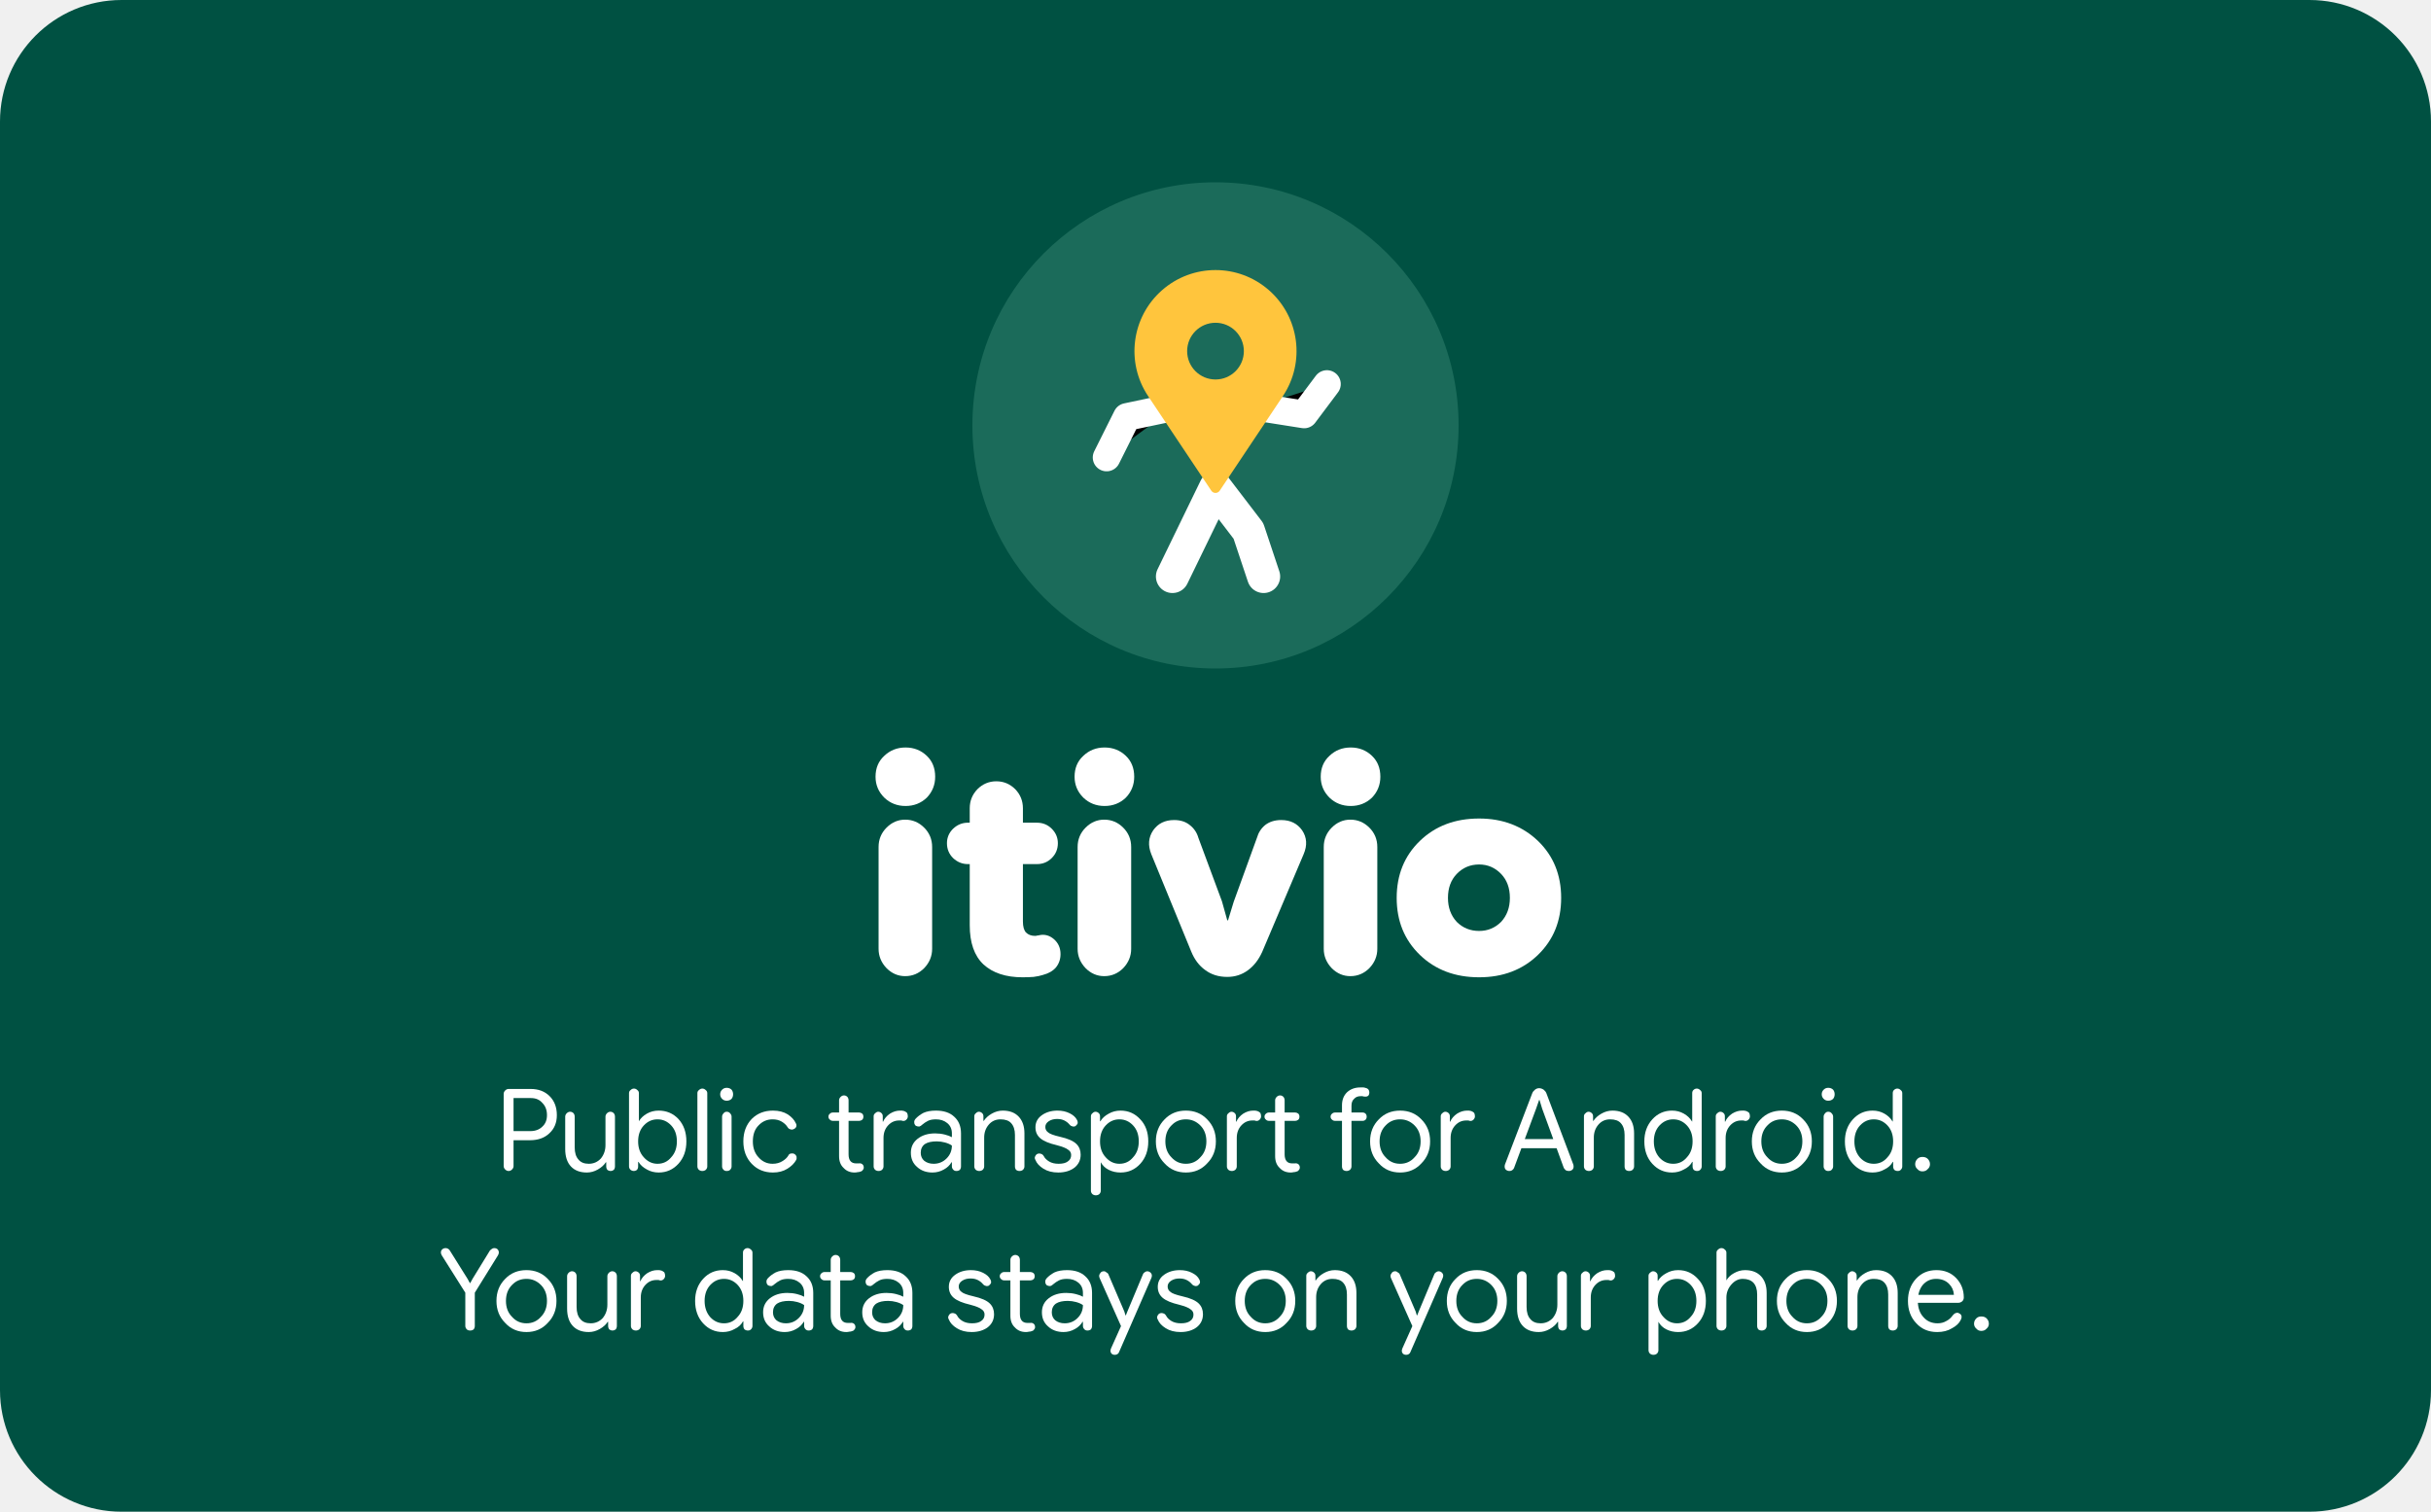
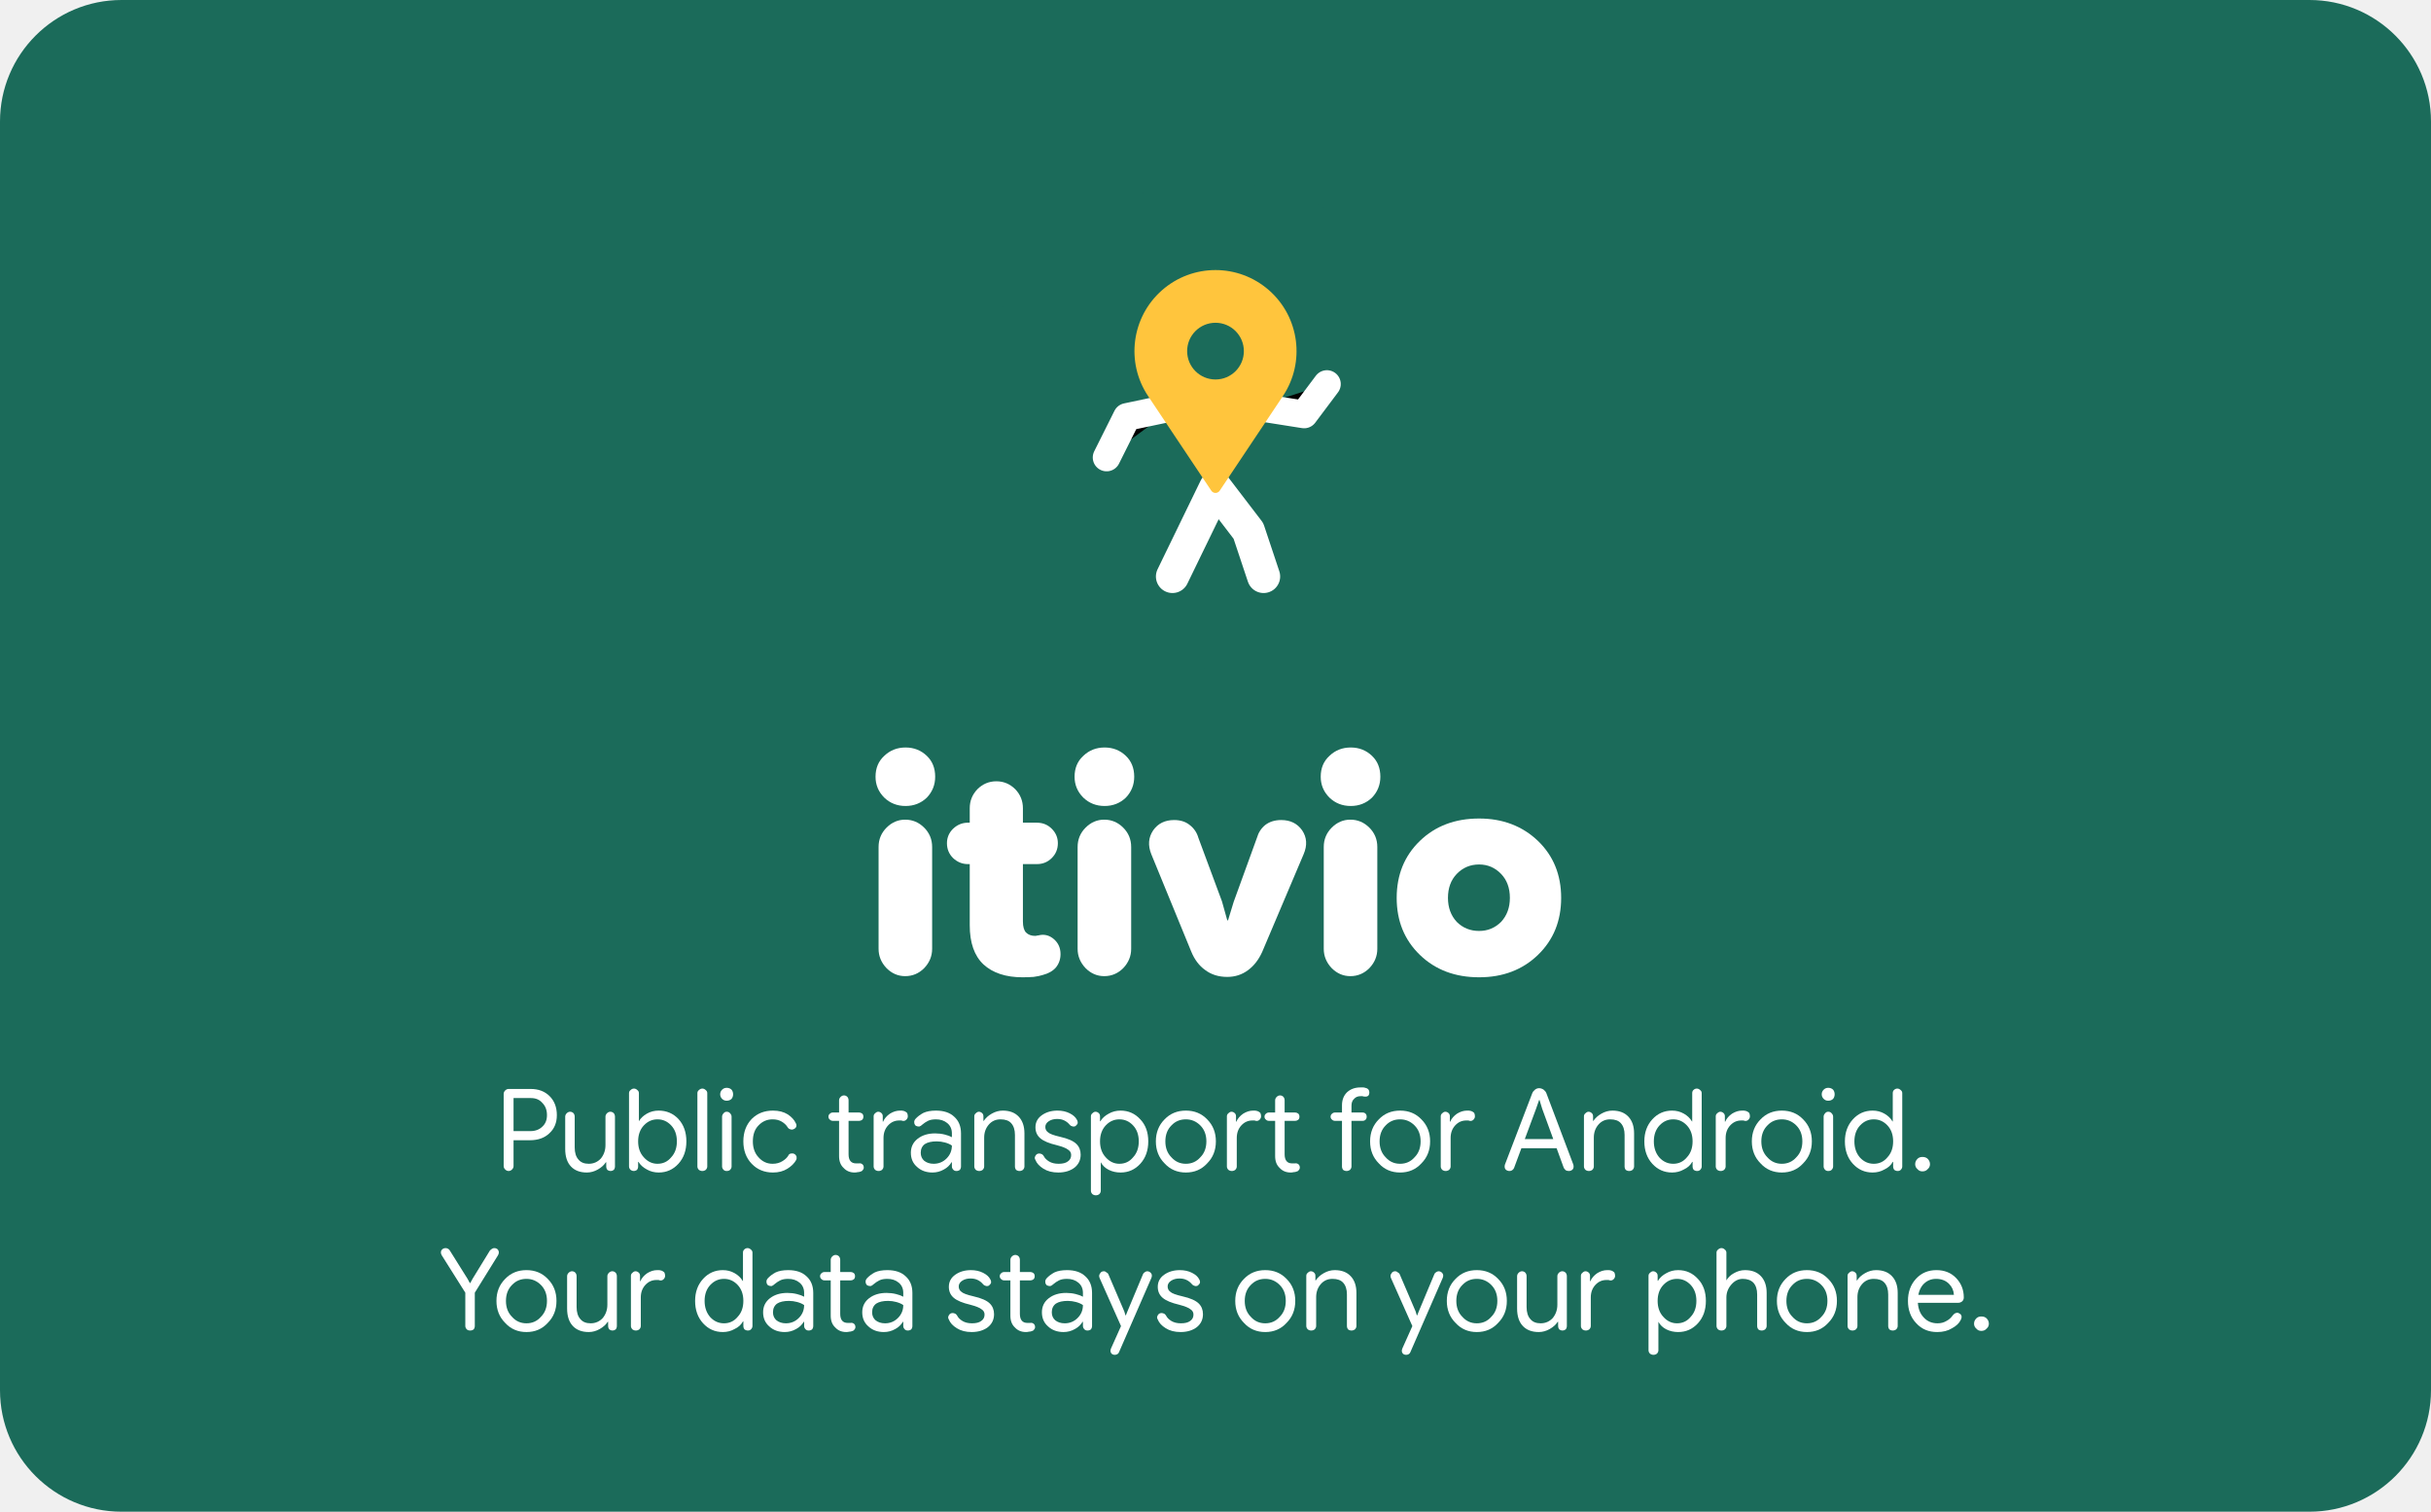
<svg xmlns="http://www.w3.org/2000/svg" width="640" height="398" viewBox="0 0 640 398" role="img" aria-label="itivio">
  <defs>
    <path id="g0" d="M10.7 0.8Q7.9 0.8 5.8 -1.3Q3.7 -3.5 3.7 -6.4L3.7 -33.2Q3.7 -36.2 5.8 -38.3Q7.9 -40.4 10.7 -40.4L10.7 -40.4Q13.6 -40.4 15.7 -38.3Q17.8 -36.2 17.8 -33.2L17.8 -6.4Q17.8 -3.5 15.7 -1.3Q13.6 0.8 10.7 0.8L10.7 0.8ZM10.8 -44Q7.5 -44 5.2 -46.2Q2.9 -48.5 2.9 -51.7Q2.9 -55.1 5.2 -57.2Q7.5 -59.4 10.8 -59.4Q14.1 -59.4 16.4 -57.2Q18.6 -55.1 18.6 -51.7Q18.6 -48.5 16.4 -46.2Q14.1 -44 10.8 -44Z" />
    <path id="g1" d="M20.1 1.1Q13.5 1.1 9.8 -2.3Q6.2 -5.7 6.2 -12.6L6.2 -43.4Q6.2 -46.3 8.2 -48.4Q10.3 -50.5 13.2 -50.5L13.2 -50.5Q16.1 -50.5 18.2 -48.4Q20.2 -46.3 20.2 -43.4L20.2 -13.6Q20.2 -11.6 21 -10.7Q21.9 -9.8 23.4 -9.8Q23.7 -9.8 24 -9.9Q24.3 -9.9 24.6 -10Q26.7 -10.4 28.4 -8.9Q30.1 -7.4 30.1 -5L30.1 -5Q30.1 -3 28.9 -1.5Q27.7 -0.1 25.4 0.5Q24.5 0.8 23 1Q21.6 1.1 20.1 1.1ZM5.7 -28.7Q3.5 -28.7 1.8 -30.3Q0.2 -31.9 0.2 -34.2L0.2 -34.2Q0.2 -36.4 1.8 -38Q3.5 -39.6 5.7 -39.6L23.9 -39.6Q26.2 -39.6 27.8 -38Q29.4 -36.4 29.4 -34.2L29.4 -34.2Q29.4 -31.9 27.8 -30.3Q26.2 -28.7 23.9 -28.7L5.7 -28.7Z" />
    <path id="g2" d="M21.6 1Q18.2 1 15.8 -0.8Q13.4 -2.5 12.1 -5.7L1.6 -31.3Q0.2 -34.8 2.1 -37.6Q4 -40.3 7.6 -40.3L7.6 -40.3Q10.1 -40.3 11.7 -39Q13.4 -37.7 14 -35.6L20.2 -18.9L21.6 -13.9L21.8 -13.9L23.3 -18.8L29.4 -35.6Q30 -37.7 31.6 -39Q33.3 -40.3 35.8 -40.3L35.8 -40.3Q39.4 -40.3 41.3 -37.6Q43.2 -34.8 41.7 -31.3L30.8 -5.6Q29.4 -2.5 27.1 -0.8Q24.7 1 21.6 1L21.6 1Z" />
    <path id="g3" d="M23.1 1.1Q13.6 1.1 7.5 -4.8Q1.4 -10.7 1.4 -19.8L1.4 -19.8Q1.4 -28.9 7.5 -34.8Q13.6 -40.7 23.1 -40.7Q32.4 -40.7 38.6 -34.8Q44.7 -28.9 44.7 -19.8L44.7 -19.8Q44.7 -10.7 38.6 -4.8Q32.5 1.1 23.1 1.1ZM23.1 -11.1Q26.5 -11.1 28.9 -13.5Q31.2 -16 31.2 -19.8L31.2 -19.8Q31.2 -23.7 28.9 -26.1Q26.5 -28.6 23.1 -28.6Q19.6 -28.6 17.2 -26.1Q14.9 -23.7 14.9 -19.8L14.9 -19.8Q14.9 -16 17.2 -13.5Q19.6 -11.1 23.1 -11.1Z" />
    <path id="g4" d="M3.6 0.1Q3.1 0.1 2.7 -0.3Q2.3 -0.7 2.3 -1.2L2.3 -20.2Q2.3 -20.7 2.7 -21.1Q3.1 -21.5 3.6 -21.5L9.4 -21.5Q12.5 -21.5 14.4 -19.6Q16.3 -17.7 16.3 -14.6L16.3 -14.6Q16.3 -11.6 14.3 -9.8Q12.4 -8 9.2 -8L3.7 -8L3.7 -10.4L9.3 -10.4Q11.3 -10.4 12.5 -11.6Q13.7 -12.7 13.7 -14.6L13.7 -14.6Q13.7 -16.6 12.5 -17.8Q11.4 -19.1 9.5 -19.1L4.9 -19.1L4.9 -1.2Q4.9 -0.7 4.5 -0.3Q4.1 0.1 3.6 0.1L3.6 0.1Z" />
    <path id="g5" d="M7.4 0.5Q4.7 0.5 3.2 -1.1Q1.7 -2.7 1.7 -5.7L1.7 -14.2Q1.7 -14.7 2.1 -15.1Q2.5 -15.5 3 -15.5L3 -15.5Q3.5 -15.5 3.9 -15.1Q4.2 -14.7 4.2 -14.2L4.2 -6.1Q4.2 -4 5.2 -2.9Q6.1 -1.8 7.9 -1.8Q9.8 -1.8 11.1 -3.2Q12.3 -4.7 12.3 -6.7L12.3 -14.2Q12.3 -14.7 12.7 -15.1Q13.1 -15.5 13.6 -15.5L13.6 -15.5Q14.1 -15.5 14.5 -15.1Q14.8 -14.7 14.8 -14.2L14.8 -1.1Q14.8 -0.6 14.5 -0.2Q14.1 0.1 13.7 0.1L13.7 0.1Q13.2 0.1 12.8 -0.2Q12.5 -0.6 12.5 -1.1L12.5 -3.4L13.6 -2.2L12.4 -2.2Q11.7 -1.1 10.3 -0.3Q8.9 0.5 7.4 0.5Z" />
    <path id="g6" d="M9.6 0.5Q7.9 0.5 6.5 -0.3Q5 -1.1 4.3 -2.3L3.6 -2.3L4.2 -3L4.2 -1.1Q4.2 -0.6 3.9 -0.2Q3.5 0.1 3 0.1L3 0.1Q2.6 0.1 2.2 -0.2Q1.8 -0.6 1.8 -1.1L1.8 -20.4Q1.8 -20.9 2.2 -21.2Q2.6 -21.6 3.1 -21.6L3.1 -21.6Q3.6 -21.6 4 -21.2Q4.4 -20.9 4.4 -20.4L4.4 -13L4.4 -13Q5.1 -14.2 6.5 -15Q7.9 -15.8 9.6 -15.8Q12.7 -15.8 14.8 -13.6Q16.9 -11.3 16.9 -7.7L16.9 -7.7Q16.9 -4.1 14.8 -1.8Q12.7 0.5 9.6 0.5ZM9.3 -1.8Q11.5 -1.8 12.9 -3.5Q14.4 -5.1 14.4 -7.7L14.4 -7.7Q14.4 -10.3 12.9 -11.9Q11.4 -13.5 9.3 -13.5Q7.2 -13.5 5.7 -11.9Q4.2 -10.3 4.2 -7.7L4.2 -7.7Q4.2 -5.1 5.7 -3.5Q7.2 -1.8 9.3 -1.8Z" />
    <path id="g7" d="M3.1 0.1Q2.6 0.1 2.2 -0.2Q1.8 -0.6 1.8 -1.1L1.8 -20.4Q1.8 -20.9 2.2 -21.2Q2.6 -21.6 3.1 -21.6L3.1 -21.6Q3.6 -21.6 4 -21.2Q4.4 -20.9 4.4 -20.4L4.4 -1.1Q4.4 -0.6 4 -0.2Q3.6 0.1 3.1 0.1L3.1 0.1Z" />
    <path id="g8" d="M3.3 0.1Q2.8 0.1 2.5 -0.2Q2.1 -0.6 2.1 -1.1L2.1 -14.2Q2.1 -14.7 2.5 -15.1Q2.8 -15.5 3.3 -15.5L3.3 -15.5Q3.9 -15.5 4.2 -15.1Q4.6 -14.7 4.6 -14.2L4.6 -1.1Q4.6 -0.6 4.2 -0.2Q3.9 0.1 3.3 0.1L3.3 0.1ZM3.3 -18.4Q2.6 -18.4 2.1 -18.9Q1.6 -19.4 1.6 -20.1Q1.6 -20.8 2.1 -21.3Q2.6 -21.8 3.3 -21.8Q4.1 -21.8 4.6 -21.3Q5 -20.8 5 -20.1Q5 -19.4 4.6 -18.9Q4.1 -18.4 3.3 -18.4Z" />
    <path id="g9" d="M8.8 0.5Q5.4 0.5 3.2 -1.8Q1 -4.1 1 -7.7L1 -7.7Q1 -11.3 3.2 -13.6Q5.4 -15.8 8.8 -15.8Q11.1 -15.8 12.7 -14.8Q14.2 -13.8 14.8 -12.5Q15.1 -12 14.9 -11.5Q14.7 -11.1 14.2 -10.9L14.2 -10.9Q13.8 -10.7 13.3 -10.9Q12.9 -11 12.6 -11.5Q12.1 -12.3 11.1 -12.9Q10.1 -13.5 8.7 -13.5Q6.5 -13.5 5 -11.9Q3.5 -10.4 3.5 -7.7L3.5 -7.7Q3.5 -5.1 5 -3.5Q6.5 -1.8 8.7 -1.8Q10.2 -1.8 11.3 -2.5Q12.3 -3.1 12.8 -3.9Q13 -4.4 13.5 -4.5Q14 -4.6 14.4 -4.4L14.4 -4.4Q14.8 -4.2 15 -3.7Q15.1 -3.2 14.9 -2.8Q14.2 -1.5 12.6 -0.5Q11 0.5 8.8 0.5Z" />
    <path id="g11" d="M7.5 0.5Q5.7 0.5 4.6 -0.7Q3.4 -1.8 3.4 -3.8L3.4 -18.5Q3.4 -19 3.8 -19.4Q4.2 -19.8 4.7 -19.8L4.7 -19.8Q5.2 -19.8 5.6 -19.4Q5.9 -19 5.9 -18.5L5.9 -4.3Q5.9 -3.1 6.4 -2.5Q6.9 -1.9 7.9 -1.9Q8.1 -1.9 8.2 -1.9Q8.4 -1.9 8.6 -1.9Q9.1 -2 9.5 -1.7Q9.9 -1.4 9.9 -0.8L9.9 -0.8Q9.9 -0.4 9.6 -0.1Q9.4 0.2 8.9 0.3Q8.6 0.4 8.3 0.4Q7.9 0.5 7.5 0.5ZM1.8 -13.1Q1.3 -13.1 1 -13.4Q0.6 -13.7 0.6 -14.2L0.6 -14.2Q0.6 -14.7 1 -15Q1.3 -15.3 1.8 -15.3L8.7 -15.3Q9.1 -15.3 9.5 -15Q9.8 -14.7 9.8 -14.2L9.8 -14.2Q9.8 -13.7 9.5 -13.4Q9.1 -13.1 8.7 -13.1L1.8 -13.1Z" />
    <path id="g12" d="M3.1 0.1Q2.6 0.1 2.2 -0.2Q1.8 -0.6 1.8 -1.1L1.8 -14.3Q1.8 -14.8 2.2 -15.1Q2.6 -15.5 3 -15.5L3 -15.5Q3.5 -15.5 3.9 -15.1Q4.2 -14.8 4.2 -14.3L4.2 -12.6L3.9 -12.9L4.3 -12.9Q4.8 -14.1 6.1 -15Q7.4 -15.8 8.7 -15.8Q9.1 -15.8 9.3 -15.8Q9.6 -15.7 9.8 -15.7Q10.3 -15.5 10.6 -15.2Q10.8 -14.8 10.8 -14.3L10.8 -14.3Q10.8 -13.8 10.4 -13.4Q10 -13 9.4 -13.1Q9.2 -13.2 9 -13.2Q8.7 -13.2 8.5 -13.2Q6.8 -13.2 5.6 -11.9Q4.4 -10.6 4.4 -8.6L4.4 -1.1Q4.4 -0.6 4 -0.2Q3.6 0.1 3.1 0.1L3.1 0.1Z" />
    <path id="g13" d="M6.7 0.5Q4.2 0.5 2.6 -1Q1 -2.4 1 -4.7L1 -4.7Q1 -7 2.8 -8.4Q4.6 -9.8 7.4 -9.8Q8.7 -9.8 9.9 -9.5Q11.1 -9.2 11.8 -8.8L11.8 -9.8Q11.8 -11.5 10.6 -12.5Q9.4 -13.5 7.6 -13.5Q6.3 -13.5 5.5 -13.1Q4.7 -12.7 4 -12.1Q3.6 -11.7 3.2 -11.6Q2.7 -11.6 2.3 -11.8L2.3 -11.8Q1.9 -12.2 1.9 -12.6Q1.8 -13.1 2.2 -13.6Q3 -14.5 4.3 -15.2Q5.6 -15.8 7.6 -15.8Q10.7 -15.8 12.4 -14.2Q14.2 -12.6 14.2 -9.8L14.2 -1.1Q14.2 -0.6 13.9 -0.2Q13.5 0.1 13 0.1L13 0.1Q12.5 0.1 12.2 -0.2Q11.8 -0.6 11.8 -1.1L11.8 -3.7L12.7 -2.2L11.7 -2.2Q11 -1 9.7 -0.3Q8.3 0.5 6.7 0.5ZM7 -1.8Q9 -1.8 10.4 -3.2Q11.8 -4.6 11.8 -6.6L11.8 -6.6Q11.1 -7.1 10 -7.4Q8.9 -7.7 7.8 -7.7Q5.8 -7.7 4.7 -7Q3.6 -6.2 3.6 -4.7L3.6 -4.7Q3.6 -3.4 4.5 -2.6Q5.5 -1.8 7 -1.8Z" />
    <path id="g14" d="M1.8 -1.1L1.8 -14.3Q1.8 -14.8 2.2 -15.1Q2.6 -15.5 3 -15.5L3 -15.5Q3.5 -15.5 3.9 -15.1Q4.2 -14.8 4.2 -14.3L4.2 -12.6L3.8 -13.1L4.3 -13.1Q5 -14.2 6.4 -15Q7.8 -15.8 9.3 -15.8Q12 -15.8 13.5 -14.2Q15 -12.6 15 -9.8L15 -1.1Q15 -0.6 14.6 -0.2Q14.2 0.1 13.7 0.1L13.7 0.1Q13.2 0.1 12.8 -0.2Q12.5 -0.6 12.5 -1.1L12.5 -9.4Q12.5 -11.4 11.5 -12.5Q10.6 -13.5 8.7 -13.5Q6.8 -13.5 5.6 -12.1Q4.4 -10.7 4.4 -8.7L4.4 -1.1Q4.4 -0.6 4 -0.2Q3.6 0.1 3.1 0.1L3.1 0.1Q2.6 0.1 2.2 -0.2Q1.8 -0.6 1.8 -1.1Z" />
    <path id="g15" d="M7.2 0.5Q4.9 0.5 3.3 -0.5Q1.7 -1.5 1.2 -2.8Q0.9 -3.3 1.1 -3.7Q1.3 -4.2 1.7 -4.4L1.7 -4.4Q2.2 -4.6 2.7 -4.4Q3.1 -4.3 3.4 -3.8Q3.8 -3 4.8 -2.4Q5.8 -1.8 7.3 -1.8Q8.9 -1.8 9.7 -2.4Q10.6 -3 10.6 -4.1L10.6 -4.1Q10.6 -5 9.8 -5.5Q9.1 -6.1 6.8 -6.7Q3.8 -7.4 2.5 -8.5Q1.2 -9.6 1.2 -11.4L1.2 -11.4Q1.2 -13.4 2.9 -14.6Q4.6 -15.8 7 -15.8Q8.8 -15.8 10.2 -15.1Q11.6 -14.4 12.1 -13.4Q12.4 -12.9 12.3 -12.4Q12.1 -12 11.7 -11.7L11.7 -11.7Q11.2 -11.5 10.8 -11.7Q10.4 -11.8 10.1 -12.2Q9.6 -12.8 8.8 -13.2Q8 -13.6 6.9 -13.6Q5.6 -13.6 4.7 -13Q3.8 -12.4 3.8 -11.5L3.8 -11.5Q3.8 -10.6 4.5 -10.1Q5.1 -9.5 7.7 -8.9Q10.8 -8.2 12 -7Q13.1 -5.9 13.1 -4.2L13.1 -4.2Q13.1 -2.1 11.5 -0.8Q9.8 0.5 7.2 0.5Z" />
    <path id="g16" d="M3.1 6.5Q2.6 6.5 2.2 6.2Q1.8 5.8 1.8 5.3L1.8 -14.3Q1.8 -14.8 2.2 -15.1Q2.6 -15.5 3 -15.5L3 -15.5Q3.5 -15.5 3.9 -15.1Q4.2 -14.8 4.2 -14.3L4.2 -12.3L3.6 -13L4.3 -13Q5 -14.2 6.5 -15Q7.9 -15.8 9.6 -15.8Q12.7 -15.8 14.8 -13.5Q16.9 -11.3 16.9 -7.7L16.9 -7.7Q16.9 -4.1 14.8 -1.8Q12.7 0.5 9.6 0.5Q7.9 0.5 6.5 -0.2Q5.1 -0.9 4.4 -2.2L4.4 -2.2L4.4 5.3Q4.4 5.8 4 6.2Q3.6 6.5 3.1 6.5L3.1 6.5ZM9.3 -1.8Q11.5 -1.8 12.9 -3.5Q14.4 -5.1 14.4 -7.7L14.4 -7.7Q14.4 -10.3 12.9 -11.9Q11.4 -13.5 9.3 -13.5Q7.2 -13.5 5.7 -11.9Q4.2 -10.3 4.2 -7.7L4.2 -7.7Q4.2 -5.1 5.7 -3.5Q7.2 -1.8 9.3 -1.8Z" />
    <path id="g17" d="M8.9 0.5Q5.5 0.5 3.3 -1.9Q1 -4.2 1 -7.7L1 -7.7Q1 -11.2 3.3 -13.5Q5.5 -15.8 8.9 -15.8Q12.3 -15.8 14.5 -13.5Q16.8 -11.2 16.8 -7.7L16.8 -7.7Q16.8 -4.2 14.5 -1.9Q12.3 0.5 8.9 0.5ZM8.9 -1.8Q11.2 -1.8 12.7 -3.5Q14.3 -5.1 14.3 -7.7L14.3 -7.7Q14.3 -10.3 12.7 -11.9Q11.1 -13.5 8.9 -13.5Q6.6 -13.5 5.1 -11.9Q3.5 -10.3 3.5 -7.7L3.5 -7.7Q3.5 -5.1 5.1 -3.5Q6.6 -1.8 8.9 -1.8Z" />
    <path id="g18" d="M1.8 -13.1Q1.3 -13.1 1 -13.4Q0.6 -13.7 0.6 -14.2L0.6 -14.2Q0.6 -14.7 1 -15Q1.3 -15.3 1.8 -15.3L9 -15.3Q9.5 -15.3 9.8 -15Q10.1 -14.7 10.1 -14.2L10.1 -14.2Q10.1 -13.7 9.8 -13.4Q9.5 -13.1 9 -13.1L1.8 -13.1ZM4.8 0.1Q4.3 0.1 3.9 -0.2Q3.6 -0.6 3.6 -1.1L3.6 -17.2Q3.6 -19.3 4.9 -20.6Q6.3 -21.9 8.4 -21.9Q8.8 -21.9 9.2 -21.9Q9.5 -21.9 9.7 -21.8Q10.3 -21.7 10.6 -21.3Q10.8 -21 10.8 -20.6L10.8 -20.6Q10.8 -20 10.5 -19.7Q10.1 -19.4 9.5 -19.5Q9.2 -19.5 9 -19.6Q8.9 -19.6 8.5 -19.6Q7.4 -19.6 6.8 -18.9Q6.1 -18.3 6.1 -17.1L6.1 -14.8L6.1 -14.2L6.1 -1.1Q6.1 -0.6 5.7 -0.2Q5.3 0.1 4.8 0.1L4.8 0.1Z" />
    <path id="g19" d="M2.2 0.1Q1.5 0.1 1.1 -0.4Q0.8 -0.9 1 -1.6L8.2 -20.4Q8.4 -20.9 8.9 -21.3Q9.4 -21.7 10 -21.7L10 -21.7Q10.6 -21.7 11.2 -21.3Q11.7 -20.9 11.9 -20.4L19 -1.6Q19.2 -0.9 18.9 -0.4Q18.5 0.1 17.8 0.1L17.8 0.1Q17.4 0.1 17 -0.1Q16.7 -0.4 16.5 -0.7L10.8 -16.3L10.1 -18.6L10 -18.6L9.2 -16.3L3.4 -0.7Q3.3 -0.4 2.9 -0.1Q2.6 0.1 2.2 0.1L2.2 0.1ZM3.9 -5.9L4.7 -8.3L14.7 -8.3L15.6 -5.9L3.9 -5.9Z" />
    <path id="g20" d="M8.3 0.5Q5.2 0.5 3.1 -1.8Q1 -4.1 1 -7.7L1 -7.7Q1 -11.2 3.1 -13.5Q5.2 -15.8 8.3 -15.8Q10 -15.8 11.4 -15Q12.8 -14.2 13.5 -13L13.6 -12.9L13.6 -20.4Q13.6 -20.9 13.9 -21.2Q14.3 -21.6 14.8 -21.6L14.8 -21.6Q15.3 -21.6 15.7 -21.2Q16.1 -20.9 16.1 -20.4L16.1 -1.1Q16.1 -0.6 15.7 -0.2Q15.4 0.1 14.9 0.1L14.9 0.1Q14.4 0.1 14 -0.2Q13.7 -0.6 13.7 -1.1L13.7 -2.9L14 -2.3L13.6 -2.3Q12.9 -1 11.4 -0.3Q10 0.5 8.3 0.5ZM8.6 -1.8Q10.8 -1.8 12.2 -3.5Q13.7 -5.1 13.7 -7.7L13.7 -7.7Q13.7 -10.3 12.2 -11.9Q10.7 -13.5 8.6 -13.5Q6.5 -13.5 5 -11.9Q3.5 -10.3 3.5 -7.7L3.5 -7.7Q3.5 -5.1 5 -3.4Q6.5 -1.8 8.6 -1.8Z" />
    <path id="g21" d="M3.5 0.2Q2.7 0.2 2.2 -0.4Q1.6 -0.9 1.6 -1.7Q1.6 -2.5 2.2 -3.1Q2.7 -3.6 3.5 -3.6Q4.4 -3.6 4.9 -3.1Q5.5 -2.5 5.5 -1.7Q5.5 -0.9 4.9 -0.4Q4.4 0.2 3.5 0.2Z" />
    <path id="g22" d="M7.8 -9.7L1.5 -19.7Q1.1 -20.4 1.4 -21Q1.8 -21.6 2.5 -21.6L2.5 -21.6Q2.9 -21.6 3.2 -21.4Q3.5 -21.2 3.6 -21L8.3 -13.5L8.9 -12.4L9 -12.4L9.6 -13.5L14.2 -21Q14.4 -21.2 14.7 -21.4Q15 -21.6 15.3 -21.6L15.3 -21.6Q16.1 -21.6 16.4 -21Q16.7 -20.4 16.3 -19.7L10.1 -9.7L7.8 -9.7ZM9 0.1Q8.4 0.1 8.1 -0.2Q7.7 -0.6 7.7 -1.1L7.7 -11.1L10.2 -11.1L10.2 -1.1Q10.2 -0.6 9.9 -0.2Q9.5 0.1 9 0.1L9 0.1Z" />
    <path id="g23" d="M4.8 6.5Q4.1 6.5 3.8 6Q3.5 5.5 3.8 4.8L6.8 -1.9L6.9 0L0.8 -13.7Q0.5 -14.4 0.9 -14.9Q1.2 -15.5 1.9 -15.5L1.9 -15.5Q2.3 -15.5 2.6 -15.2Q3 -15 3.1 -14.7L7.3 -4.9L7.6 -3.9L7.7 -3.9L8.1 -4.9L12.2 -14.7Q12.3 -15 12.6 -15.2Q13 -15.5 13.3 -15.5L13.3 -15.5Q14 -15.5 14.4 -14.9Q14.7 -14.4 14.4 -13.7L5.9 5.8Q5.8 6.1 5.5 6.3Q5.2 6.5 4.8 6.5L4.8 6.5Z" />
    <path id="g24" d="M3.1 0.1Q2.6 0.1 2.2 -0.2Q1.8 -0.6 1.8 -1.1L1.8 -20.4Q1.8 -20.9 2.2 -21.2Q2.6 -21.6 3.1 -21.6L3.1 -21.6Q3.6 -21.6 4 -21.2Q4.4 -20.9 4.4 -20.4L4.4 -13.1L4.4 -13.1Q5.1 -14.3 6.4 -15Q7.8 -15.8 9.3 -15.8Q12 -15.8 13.5 -14.2Q15 -12.6 15 -9.8L15 -1.1Q15 -0.6 14.6 -0.2Q14.2 0.1 13.7 0.1L13.7 0.1Q13.2 0.1 12.8 -0.2Q12.5 -0.6 12.5 -1.1L12.5 -9.4Q12.5 -11.4 11.5 -12.5Q10.5 -13.5 8.7 -13.5Q7 -13.5 5.7 -12Q4.4 -10.5 4.4 -8.6L4.4 -1.1Q4.4 -0.6 4 -0.2Q3.6 0.1 3.1 0.1L3.1 0.1Z" />
    <path id="g25" d="M8.7 0.5Q5.3 0.5 3.2 -1.8Q1 -4.1 1 -7.7L1 -7.7Q1 -11.2 3.1 -13.5Q5.2 -15.8 8.5 -15.8Q11.7 -15.8 13.7 -13.7Q15.7 -11.6 15.7 -8.6Q15.7 -8.6 15.7 -8.6Q15.7 -8.6 15.7 -8.6Q15.7 -8 15.3 -7.6Q14.8 -7.2 14.3 -7.2L2.5 -7.2L2.5 -9.3L13.1 -9.3L13.1 -9.3Q13 -11 11.8 -12.2Q10.5 -13.5 8.4 -13.5Q6.3 -13.5 4.9 -11.9Q3.6 -10.3 3.6 -7.7L3.6 -7.7Q3.6 -5 5.1 -3.4Q6.5 -1.8 8.8 -1.8Q10.1 -1.8 11.1 -2.4Q12.1 -2.9 12.8 -3.9Q13.2 -4.4 13.6 -4.5Q14.1 -4.7 14.5 -4.4L14.5 -4.4Q15 -4.2 15.1 -3.7Q15.2 -3.3 14.9 -2.7Q14.3 -1.4 12.6 -0.5Q11 0.5 8.7 0.5Z" />
  </defs>
-   <rect width="640" height="398" rx="32" fill="#005142" />
+   <rect width="640" height="398" rx="32" fill="#1B6B5A" />
  <g transform="translate(224 16) scale(1.77778)">
    <defs>
      <clipPath id="logo">
        <circle cx="54" cy="54" r="36" />
      </clipPath>
    </defs>
    <g clip-path="url(#logo)">
      <path d="M0,0h108v108h-108z" fill="#1B6B5A" />
      <path d="M54,63.25L47.625,76.375 M54,63.25L58.875,69.625L61.125,76.375" stroke="#FFFFFF" stroke-width="4.9" stroke-linecap="round" stroke-linejoin="round" />
      <path d="M48,51.25L40.875,52.75L37.875,58.75 M60,51.25L67.125,52.375L70.5,47.875" stroke="#FFFFFF" stroke-width="4.1" stroke-linecap="round" stroke-linejoin="round" />
      <path d="M53.377,63.667L44.024,49.665A12,12 0,1 1,63.976 49.665L54.623,63.667A0.75,0.75 0,0 1,53.377 63.667Z M49.8,43a4.2,4.2 0,1 0,8.4 0a4.2,4.2 0,1 0,-8.4 0z" fill="#FFC53D" fill-rule="evenodd" />
    </g>
  </g>
  <g fill="#FFFFFF">
    <use href="#g0" x="227.6" y="256.2" />
    <use href="#g1" x="249.1" y="256.2" />
    <use href="#g0" x="280" y="256.2" />
    <use href="#g2" x="301.5" y="256.2" />
    <use href="#g0" x="344.8" y="256.2" />
    <use href="#g3" x="366.3" y="256.2" />
  </g>
  <g fill="#FFFFFF">
    <use href="#g4" x="130.3" y="308.2" />
    <use href="#g5" x="147.1" y="308.2" />
    <use href="#g6" x="163.8" y="308.2" />
    <use href="#g7" x="181.8" y="308.2" />
    <use href="#g8" x="188" y="308.2" />
    <use href="#g9" x="194.7" y="308.2" />
    <use href="#g11" x="217.5" y="308.2" />
    <use href="#g12" x="228.2" y="308.2" />
    <use href="#g13" x="238.8" y="308.2" />
    <use href="#g14" x="254.7" y="308.2" />
    <use href="#g15" x="271.4" y="308.2" />
    <use href="#g16" x="285.4" y="308.2" />
    <use href="#g17" x="303.3" y="308.2" />
    <use href="#g12" x="321.2" y="308.2" />
    <use href="#g11" x="332.3" y="308.2" />
    <use href="#g18" x="349.7" y="308.2" />
    <use href="#g17" x="359.7" y="308.2" />
    <use href="#g12" x="377.5" y="308.2" />
    <use href="#g19" x="395.2" y="308.2" />
    <use href="#g14" x="415.2" y="308.2" />
    <use href="#g20" x="431.9" y="308.2" />
    <use href="#g12" x="449.9" y="308.2" />
    <use href="#g17" x="460.2" y="308.2" />
    <use href="#g8" x="478" y="308.2" />
    <use href="#g20" x="484.7" y="308.2" />
    <use href="#g21" x="502.6" y="308.2" />
  </g>
  <g fill="#FFFFFF">
    <use href="#g22" x="114.8" y="350.2" />
    <use href="#g17" x="129.7" y="350.2" />
    <use href="#g5" x="147.6" y="350.2" />
    <use href="#g12" x="164.3" y="350.2" />
    <use href="#g20" x="182" y="350.2" />
    <use href="#g13" x="199.9" y="350.2" />
    <use href="#g11" x="215.3" y="350.2" />
    <use href="#g13" x="226" y="350.2" />
    <use href="#g15" x="248.6" y="350.2" />
    <use href="#g11" x="262.6" y="350.2" />
    <use href="#g13" x="273.3" y="350.2" />
    <use href="#g23" x="288.7" y="350.2" />
    <use href="#g15" x="303.6" y="350.2" />
    <use href="#g17" x="324.2" y="350.2" />
    <use href="#g14" x="342.1" y="350.2" />
    <use href="#g23" x="365.4" y="350.2" />
    <use href="#g17" x="379.9" y="350.2" />
    <use href="#g5" x="397.7" y="350.2" />
    <use href="#g12" x="414.4" y="350.2" />
    <use href="#g16" x="432.2" y="350.2" />
    <use href="#g24" x="450.1" y="350.2" />
    <use href="#g17" x="466.8" y="350.2" />
    <use href="#g14" x="484.6" y="350.2" />
    <use href="#g25" x="501.3" y="350.2" />
    <use href="#g21" x="518.1" y="350.2" />
  </g>
</svg>
